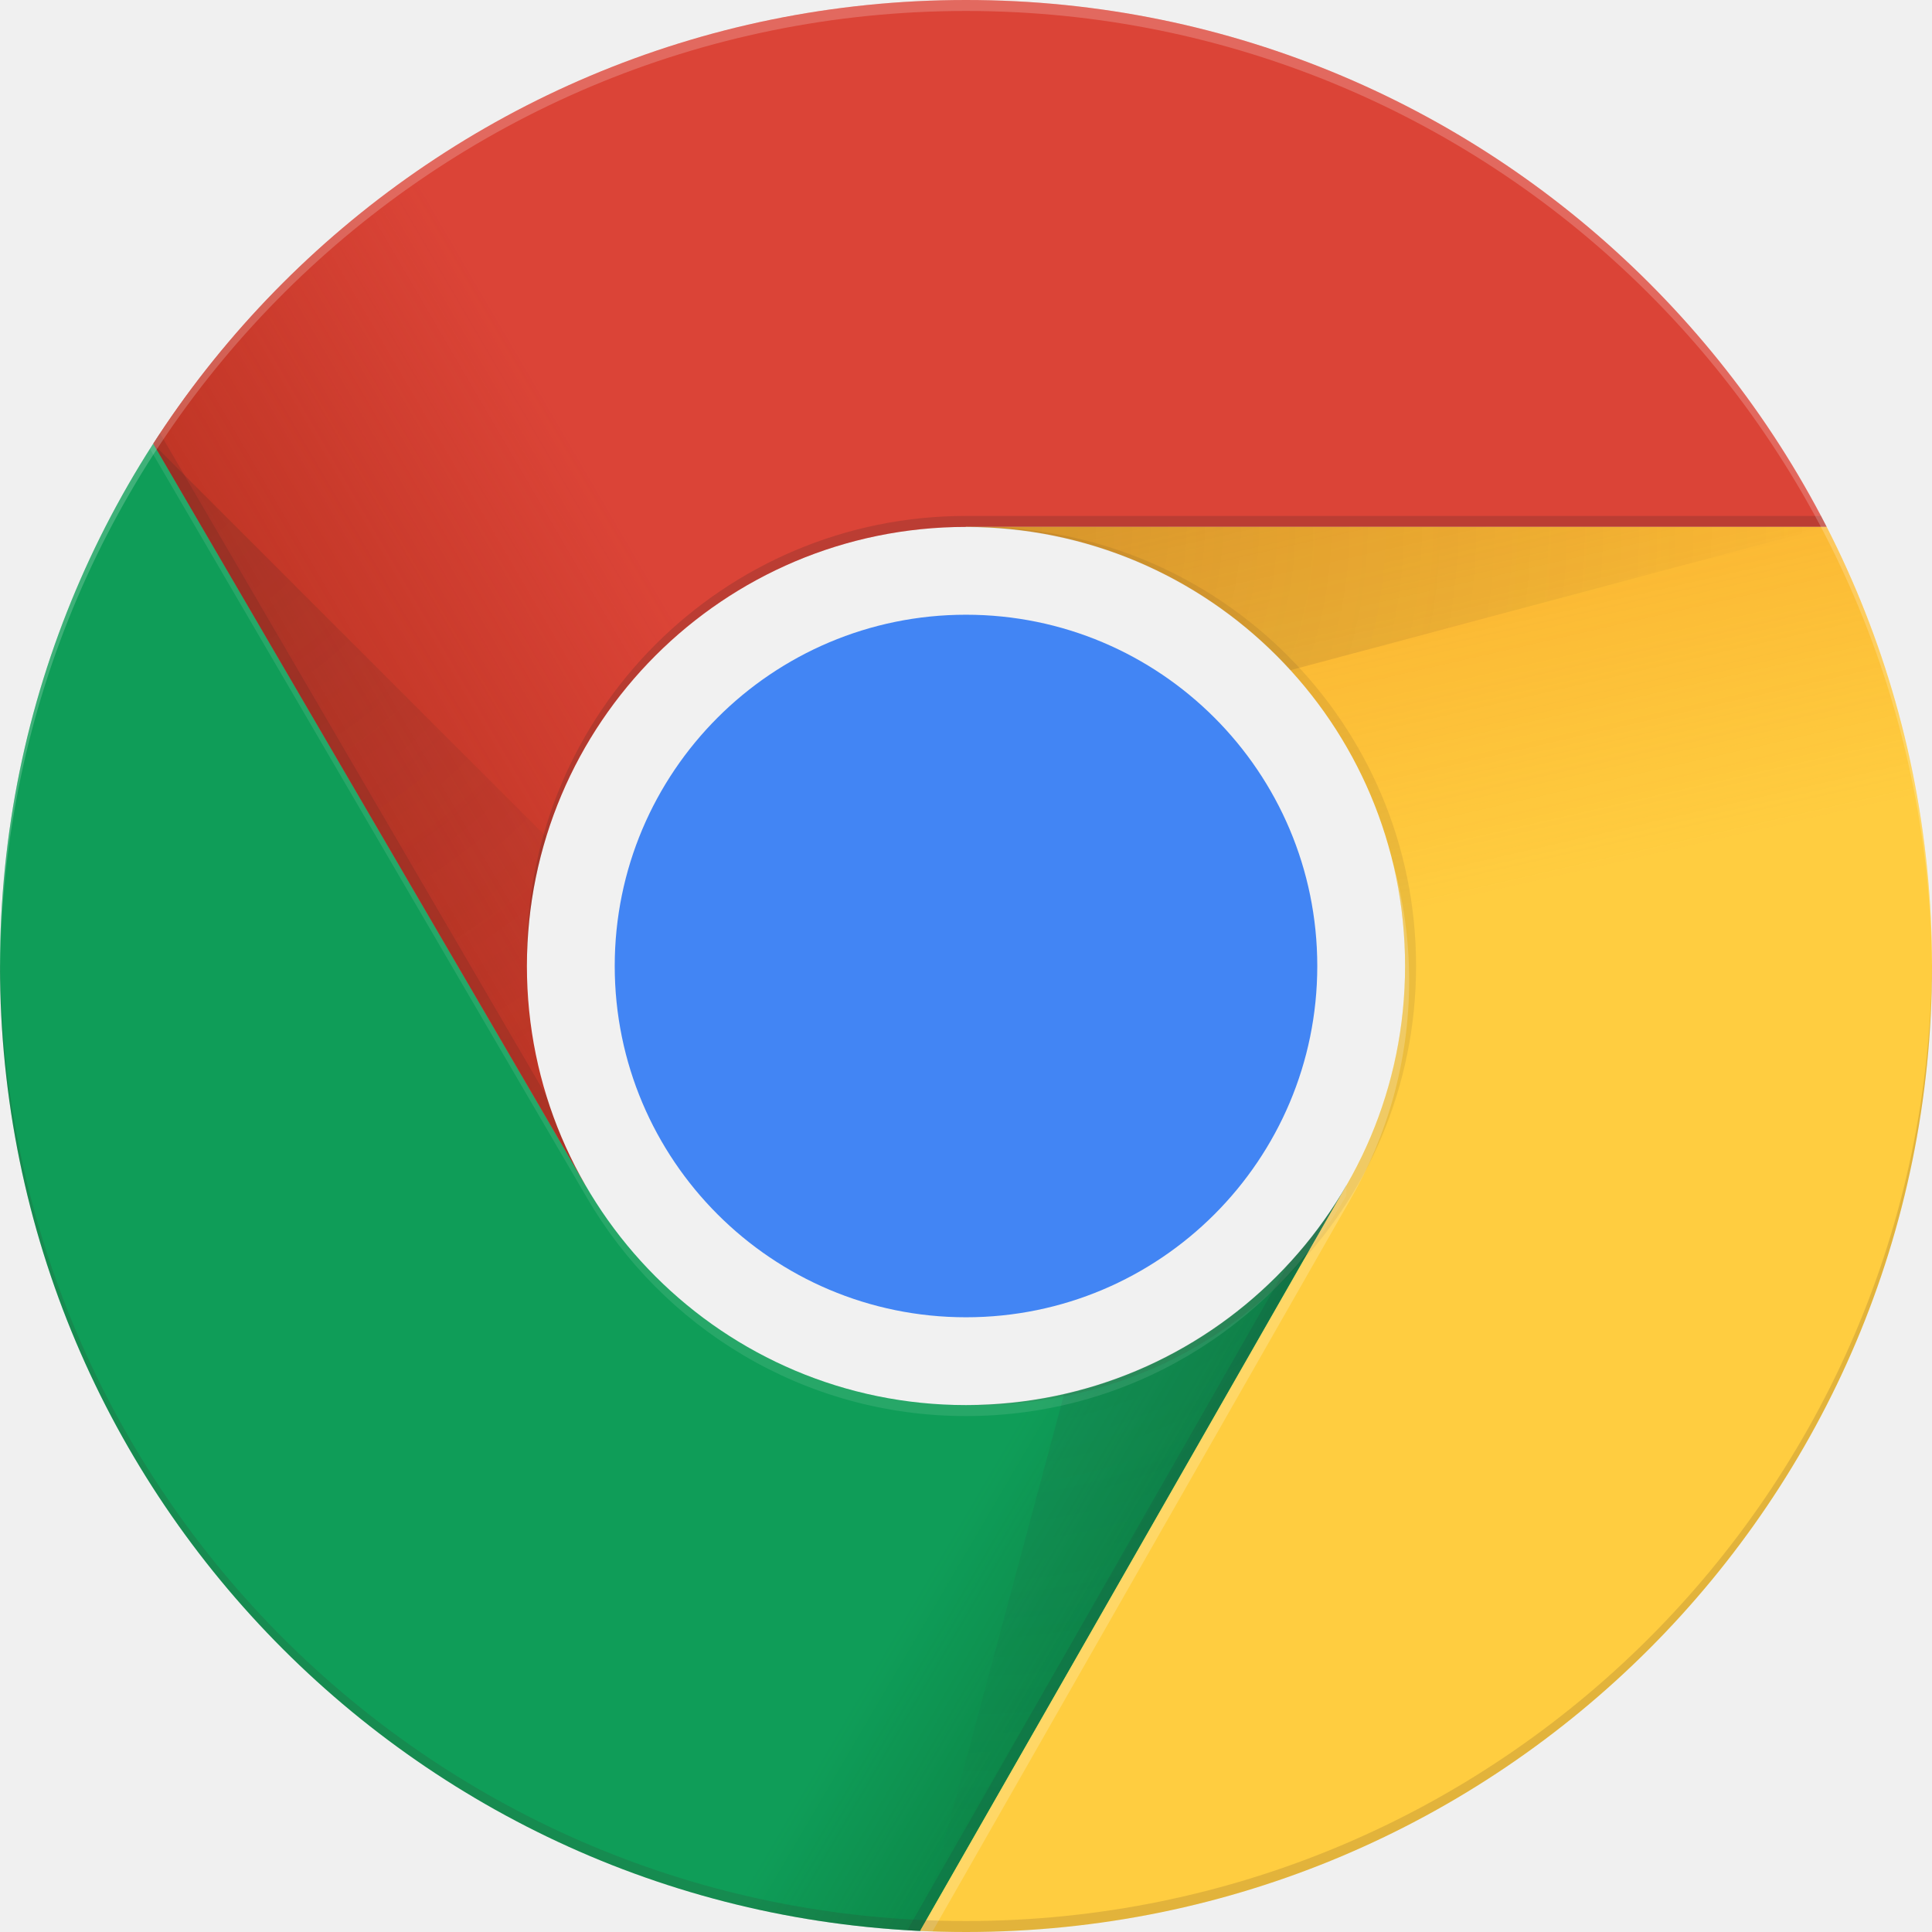
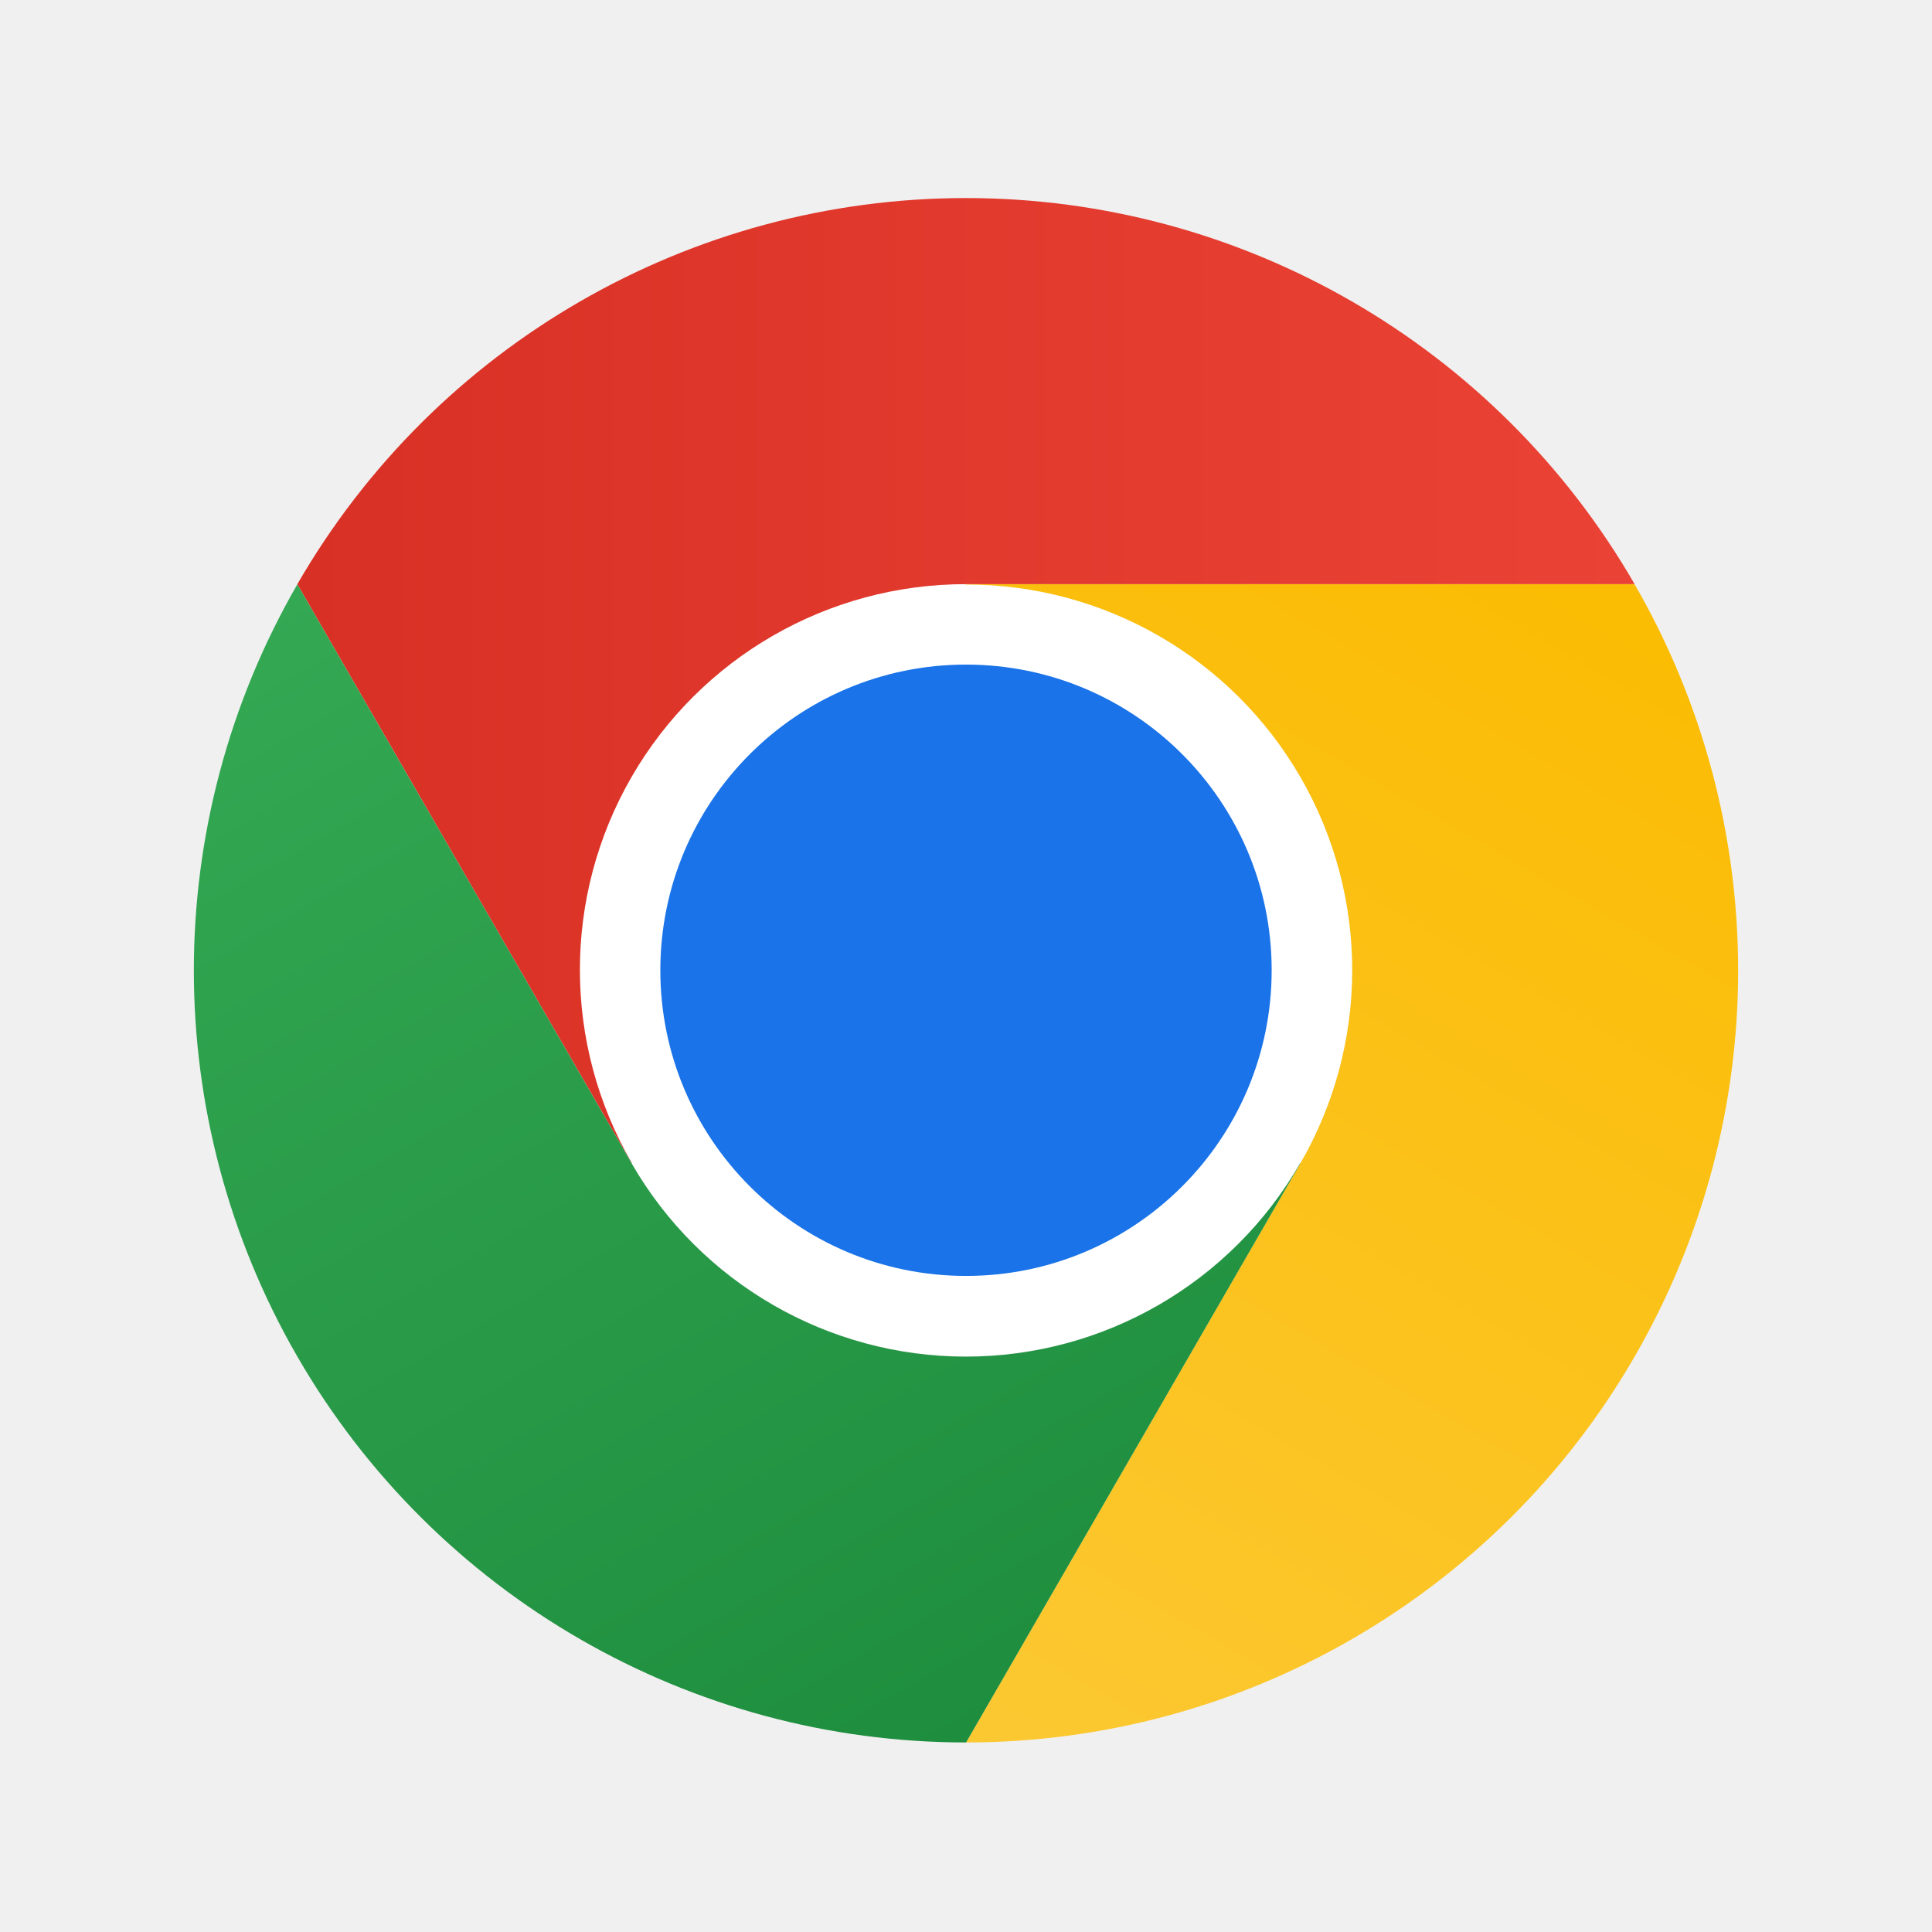
- <svg xmlns="http://www.w3.org/2000/svg" viewBox="1 1 176 176">
-   <style>.B{clip-path:url(#C)}.C{fill:#3e2723}.D{fill-opacity:.15}.E{fill-opacity:.2}</style>
+ <svg xmlns="http://www.w3.org/2000/svg" xmlns:ns1="https://boxy-svg.com" height="100%" style="fill-rule:evenodd;clip-rule:evenodd;stroke-linecap:round;stroke-linejoin:round;" width="100%" version="1.1" viewBox="0 0 150 150">
  <defs>
-     <circle id="A" cx="96" cy="96" r="88" />
-     <path id="B" d="M8 184h83.77l38.88-38.88V116h-69.3L8 24.48z" />
+     <ns1:grid x="0" y="0" width="15" height="15" />
+     <linearGradient id="a" x1="3.217" y1="15" x2="44.781" y2="15" gradientUnits="userSpaceOnUse">
+       <stop offset="0" stop-color="#d93025" />
+       <stop offset="1" stop-color="#ea4335" />
+     </linearGradient>
+     <linearGradient id="b" x1="20.722" y1="47.679" x2="41.504" y2="11.684" gradientUnits="userSpaceOnUse">
+       <stop offset="0" stop-color="#fcc934" />
+       <stop offset="1" stop-color="#fbbc04" />
+     </linearGradient>
+     <linearGradient id="c" x1="26.598" y1="46.502" x2="5.816" y2="10.506" gradientUnits="userSpaceOnUse">
+       <stop offset="0" stop-color="#1e8e3e" />
+       <stop offset="1" stop-color="#34a853" />
+     </linearGradient>
  </defs>
-   <clipPath id="C">
-     <circle cx="96" cy="96" r="88" transform="matrix(1, 0, 0, 1, 0, 0)" />
-   </clipPath>
-   <g class="B" transform="translate(-7 -7)">
-     <path d="M21.97 8v108h39.4L96 56h88V8z" fill="#db4437" />
-     <linearGradient id="D" x1="29.34" x2="81.84" y1="75.02" y2="44.35" gradientUnits="userSpaceOnUse">
-       <stop stop-color="#a52714" stop-opacity=".6" offset="0" />
-       <stop stop-color="#a52714" stop-opacity="0" offset="0.66" />
-     </linearGradient>
-     <path d="M21.97 8v108h39.4L96 56h88V8z" fill="url(#D)" />
-     <path d="M62.3 115.6L22.48 47.3l-.58 1 39.54 67.8z" class="C D" />
-     <path d="M8 184h83.77l38.88-38.88V116h-69.3L8 24.48z" transform="matrix(1, 0, 0, 1, 0, 0)" fill="#0f9d58" />
-     <linearGradient id="E" x1="110.9" x2="52.54" y1="164.5" y2="130.3" gradientUnits="userSpaceOnUse">
-       <stop stop-color="#055524" stop-opacity=".4" offset="0" />
-       <stop stop-color="#055524" stop-opacity="0" offset="0.33" />
-     </linearGradient>
-     <path d="M8 184h83.77l38.88-38.88V116h-69.3L8 24.48z" fill="url(#E)" />
-     <path d="M129.8 117.3l-.83-.48-38.4 67.15h1.15l38.1-66.64z" fill="#263238" class="D" />
-     <defs>
-       <path id="F" d="M8 184h83.77l38.88-38.88V116h-69.3L8 24.48z" />
-     </defs>
-     <clipPath id="G">
-       <path d="M8 184h83.77l38.88-38.88V116h-69.3L8 24.48z" transform="matrix(1, 0, 0, 1, 0, 0)" />
-     </clipPath>
-     <g clip-path="url(#G)">
-       <path d="M96 56l34.65 60-38.88 68H184V56z" fill="#ffcd40" />
-       <linearGradient id="H" x1="121.9" x2="136.6" y1="49.8" y2="114.1" gradientUnits="userSpaceOnUse">
-         <stop stop-color="#ea6100" stop-opacity=".3" offset="0" />
-         <stop stop-color="#ea6100" stop-opacity="0" offset="0.66" />
-       </linearGradient>
-       <path d="M96 56l34.65 60-38.88 68H184V56z" fill="url(#H)" />
-     </g>
-     <path d="M96 56l34.65 60-38.88 68H184V56z" fill="#ffcd40" />
-     <path d="M96 56l34.65 60-38.88 68H184V56z" fill="url(#H)" />
-     <defs>
-       <path id="I" d="M96 56l34.65 60-38.88 68H184V56z" />
-     </defs>
-     <clipPath id="J">
-       <path d="M96 56l34.65 60-38.88 68H184V56z" transform="matrix(1, 0, 0, 1, 0, 0)" />
-     </clipPath>
-     <g clip-path="url(#J)">
-       <path d="M21.97 8v108h39.4L96 56h88V8z" fill="#db4437" />
-       <path d="M21.97 8v108h39.4L96 56h88V8z" fill="url(#D)" />
-     </g>
-   </g>
-   <radialGradient id="K" cx="668.2" cy="55.95" r="84.08" gradientTransform="translate(-576)" gradientUnits="userSpaceOnUse">
-     <stop stop-color="#3e2723" stop-opacity=".2" offset="0" />
-     <stop stop-color="#3e2723" stop-opacity="0" offset="1" />
-   </radialGradient>
-   <g transform="translate(-7 -7)">
-     <path d="M96 56v20.95L174.4 56z" fill="url(#K)" class="B" />
-     <g class="B">
-       <defs>
-         <path id="L" d="M21.97 8v40.34L61.36 116 96 56h88V8z" />
-       </defs>
-       <clipPath id="M">
-         <path d="M21.97 8v40.34L61.36 116 96 56h88V8z" transform="matrix(1, 0, 0, 1, 0, 0)" />
-       </clipPath>
-       <g clip-path="url(#M)">
-         <path d="M8 184h83.77l38.88-38.88V116h-69.3L8 24.48z" transform="matrix(1, 0, 0, 1, 0, 0)" fill="#0f9d58" />
-         <path d="M8 184h83.77l38.88-38.88V116h-69.3L8 24.48z" fill="url(#E)" />
-       </g>
-     </g>
-   </g>
-   <radialGradient id="N" cx="597.9" cy="48.52" r="78.04" gradientTransform="translate(-576)" gradientUnits="userSpaceOnUse">
-     <stop stop-color="#3e2723" stop-opacity=".2" offset="0" />
-     <stop stop-color="#3e2723" stop-opacity="0" offset="1" />
-   </radialGradient>
-   <path d="M21.97 48.45l57.25 57.24L61.36 116z" fill="url(#N)" class="B" transform="translate(-7 -7)" />
-   <radialGradient id="O" cx="671.8" cy="96.14" r="87.87" gradientTransform="translate(-576)" gradientUnits="userSpaceOnUse">
-     <stop stop-color="#263238" stop-opacity=".2" offset="0" />
-     <stop stop-color="#263238" stop-opacity="0" offset="1" />
-   </radialGradient>
-   <g transform="translate(-7 -7)">
-     <path d="M91.83 183.9l20.96-78.2 17.86 10.3z" fill="url(#O)" class="B" />
-     <g class="B">
-       <circle cx="96" cy="96" r="40" fill="#f1f1f1" />
-       <circle cx="96" cy="96" r="32" fill="#4285f4" />
-       <path d="M96 55c-22.1 0-40 17.9-40 40v1c0-22.1 17.9-40 40-40h88v-1H96z" class="C E" />
-       <path d="M130.6 116c-6.92 11.94-19.8 20-34.6 20-14.8 0-27.7-8.06-34.6-20h-.04L8 24.48v1L61.4 117c6.92 11.94 19.8 20 34.6 20 14.8 0 27.68-8.05 34.6-20h.05v-1h-.06z" fill="#fff" fill-opacity=".1" />
-       <path d="M97 56c-.17 0-.33.02-.5.03C118.36 56.3 136 74.08 136 96s-17.64 39.7-39.5 39.97c.17 0 .33.03.5.03 22.1 0 40-17.9 40-40s-17.9-40-40-40z" opacity=".1" class="C" />
-       <path d="M131 117.3c3.4-5.88 5.37-12.68 5.37-19.96a39.87 39.87 0 0 0-1.87-12.09c.95 3.42 1.5 7 1.5 10.73 0 7.28-1.97 14.08-5.37 19.96l.02.04-38.88 68h1.16L131 117.3z" fill="#fff" class="E" />
-       <path d="M96 9c48.43 0 87.72 39.13 88 87.5 0-.17.01-.33.01-.5 0-48.6-39.4-88-88-88S8 47.4 8 96c0 .17.01.33.01.5C8.28 48.13 47.57 9 96 9z" fill="#fff" class="E" />
-       <path d="M96 183c48.43 0 87.72-39.13 88-87.5 0 .17.01.33.01.5 0 48.6-39.4 88-88 88S8 144.6 8 96c0-.17.01-.33.01-.5.27 48.37 39.56 87.5 88 87.5z" class="C D" />
-     </g>
+   <rect width="120" height="120" style="fill: none; stroke-width: 0.2px; stroke: rgb(84, 84, 84); pointer-events: none; visibility: hidden;" x="15" y="15" />
+   <g transform="matrix(2.498068, 0, 0, 2.498068, 15.04633, 15.3768)" style="">
+     <circle cx="24" cy="23.995" r="12" style="fill:#fff" />
+     <path d="M3.215,36A24,24,0,1,0,12,3.215,24,24,0,0,0,3.215,36ZM34.392,18A12,12,0,1,1,18,13.608,12,12,0,0,1,34.392,18Z" style="fill:none" />
+     <path d="M24,12H44.781a23.994,23.994,0,0,0-41.564.003L13.608,30l.009-.002A11.985,11.985,0,0,1,24,12Z" style="fill:url(#a)" />
+     <circle cx="24" cy="24" r="9.5" style="fill:#1a73e8" />
+     <path d="M34.391,30.003,24.001,48A23.994,23.994,0,0,0,44.78,12.003H23.999l-.003.009A11.985,11.985,0,0,1,34.391,30.003Z" style="fill:url(#b)" />
+     <path d="M13.609,30.003,3.218,12.006A23.994,23.994,0,0,0,24.003,48L34.393,30.003l-.007-.007a11.985,11.985,0,0,1-20.778.007Z" style="fill:url(#c)" />
  </g>
</svg>
